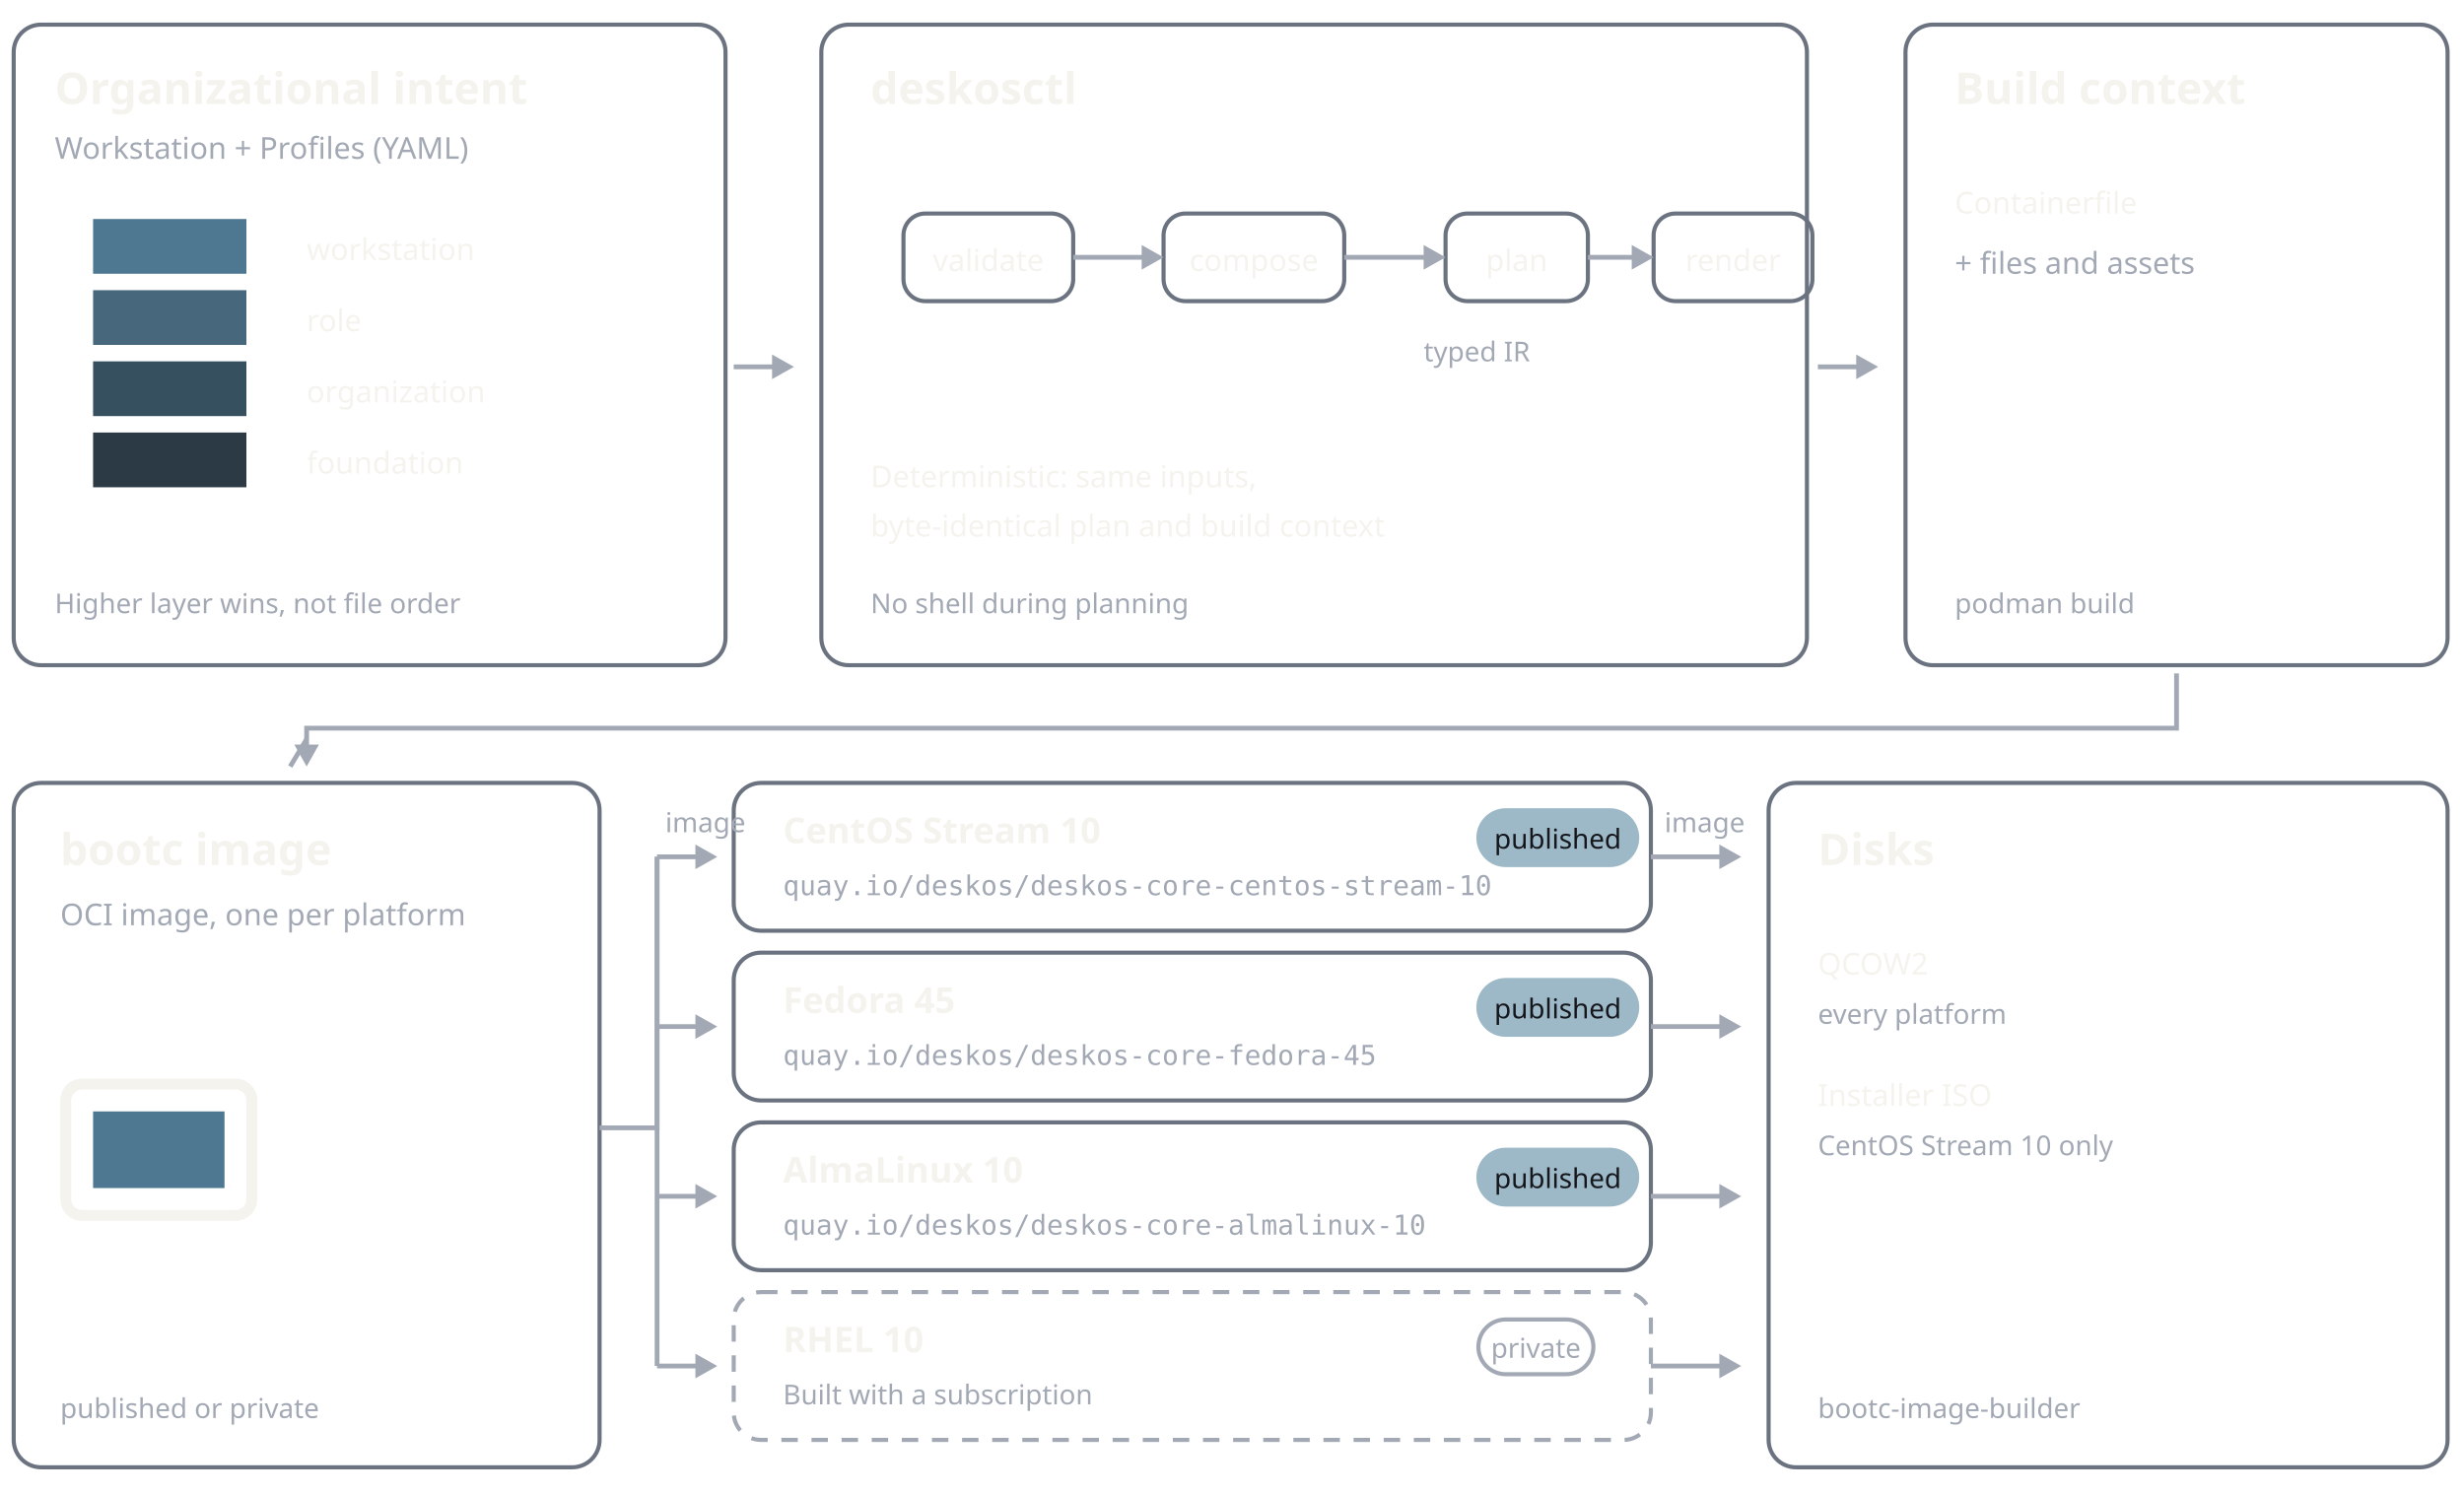
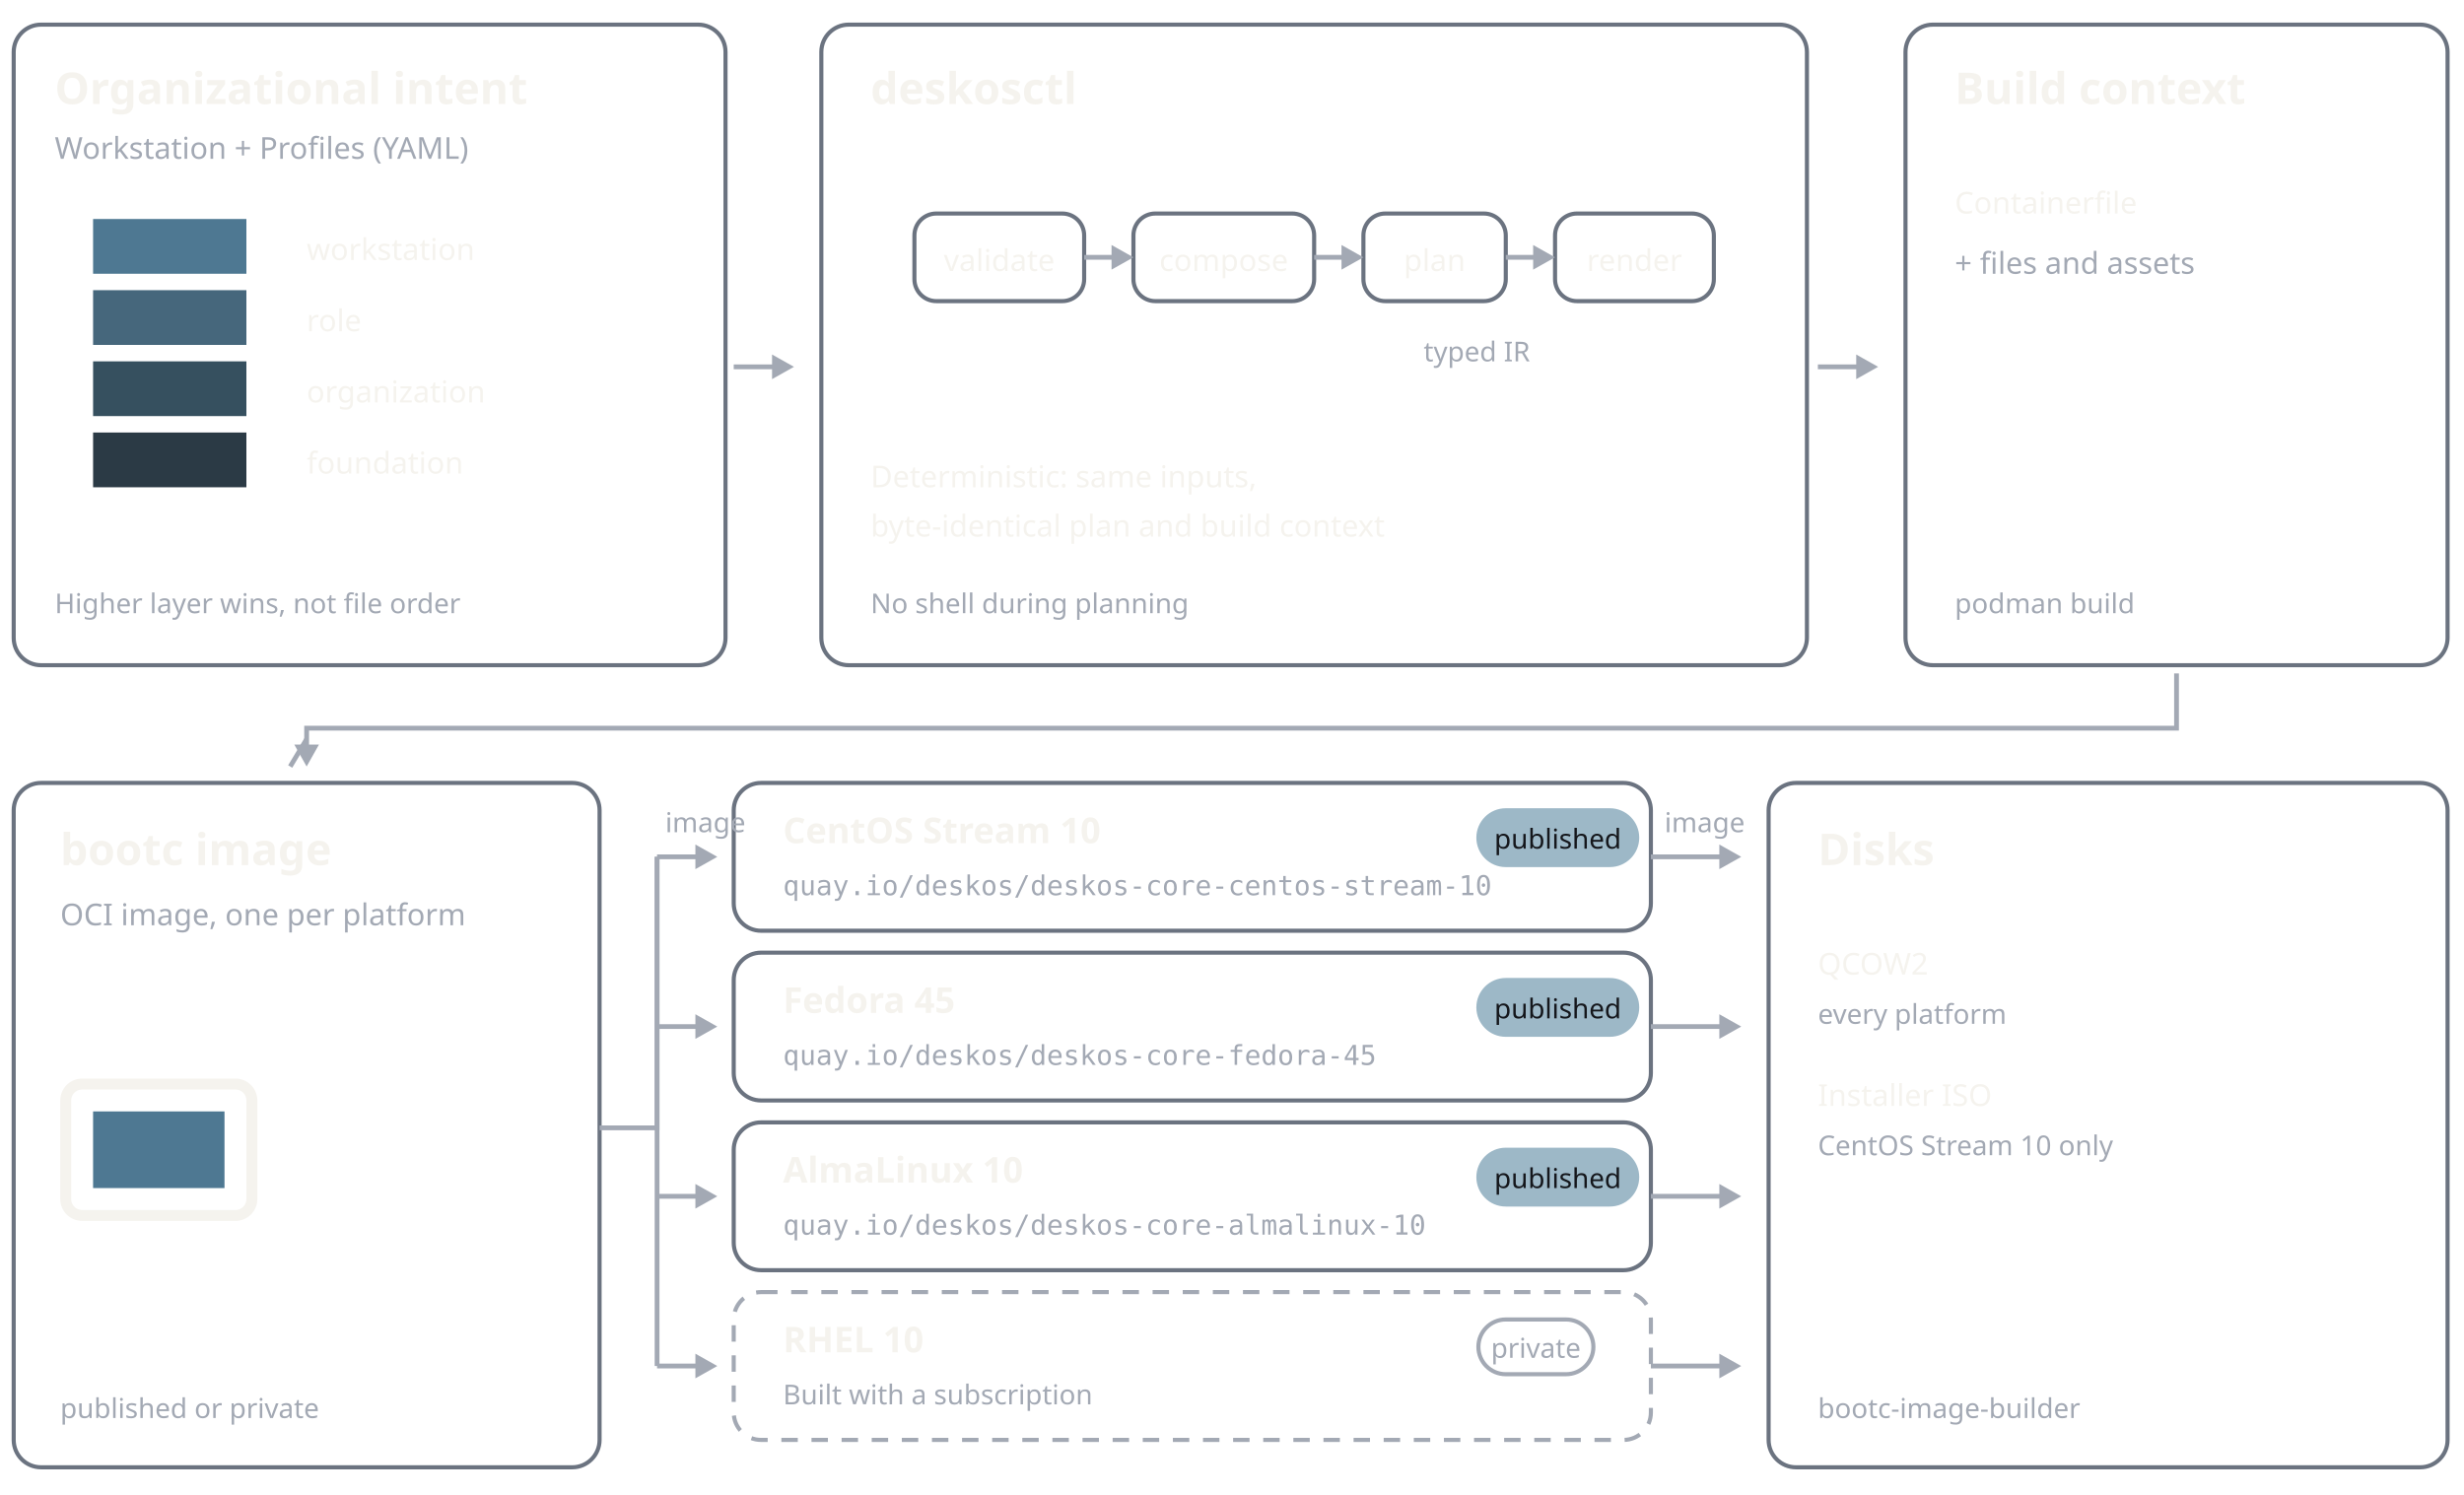
<svg xmlns="http://www.w3.org/2000/svg" viewBox="0 0 900 546" width="900" height="546" role="img" aria-labelledby="t d">
  <rect x="5" y="9" width="260" height="234" rx="10" fill="none" stroke="#6B7380" stroke-width="1.5" />
  <text x="20" y="38" font-family="Manrope, ui-sans-serif, system-ui, sans-serif" font-size="16" font-weight="bold" fill="#F5F3EE" text-anchor="start">Organizational intent</text>
  <text x="20" y="58" font-family="Manrope, ui-sans-serif, system-ui, sans-serif" font-size="11" font-weight="normal" fill="#A3A9B4" text-anchor="start">Workstation + Profiles (YAML)</text>
  <rect x="34" y="80" width="56" height="20" fill="#4E7892" />
  <text x="112" y="95" font-family="Manrope, ui-sans-serif, system-ui, sans-serif" font-size="11" font-weight="normal" fill="#F5F3EE" text-anchor="start">workstation</text>
  <rect x="34" y="106" width="56" height="20" fill="#46677C" />
  <text x="112" y="121" font-family="Manrope, ui-sans-serif, system-ui, sans-serif" font-size="11" font-weight="normal" fill="#F5F3EE" text-anchor="start">role</text>
  <rect x="34" y="132" width="56" height="20" fill="#36505F" />
  <text x="112" y="147" font-family="Manrope, ui-sans-serif, system-ui, sans-serif" font-size="11" font-weight="normal" fill="#F5F3EE" text-anchor="start">organization</text>
  <rect x="34" y="158" width="56" height="20" fill="#2B3A45" />
  <text x="112" y="173" font-family="Manrope, ui-sans-serif, system-ui, sans-serif" font-size="11" font-weight="normal" fill="#F5F3EE" text-anchor="start">foundation</text>
  <text x="20" y="224" font-family="Manrope, ui-sans-serif, system-ui, sans-serif" font-size="10" font-weight="normal" fill="#A3A9B4" text-anchor="start">Higher layer wins, not file order</text>
  <rect x="300" y="9" width="360" height="234" rx="10" fill="none" stroke="#6B7380" stroke-width="1.5" />
  <text x="318" y="38" font-family="Manrope, ui-sans-serif, system-ui, sans-serif" font-size="16" font-weight="bold" fill="#F5F3EE" text-anchor="start">deskosctl</text>
-   <rect x="330" y="78" width="62" height="32" rx="8" fill="none" stroke="#6B7380" stroke-width="1.5" />
-   <text x="361.0" y="99" font-family="Manrope, ui-sans-serif, system-ui, sans-serif" font-size="11" font-weight="normal" fill="#F5F3EE" text-anchor="middle">validate</text>
-   <rect x="425" y="78" width="66" height="32" rx="8" fill="none" stroke="#6B7380" stroke-width="1.5" />
-   <text x="458.0" y="99" font-family="Manrope, ui-sans-serif, system-ui, sans-serif" font-size="11" font-weight="normal" fill="#F5F3EE" text-anchor="middle">compose</text>
-   <rect x="528" y="78" width="52" height="32" rx="8" fill="none" stroke="#6B7380" stroke-width="1.5" />
-   <text x="554.0" y="99" font-family="Manrope, ui-sans-serif, system-ui, sans-serif" font-size="11" font-weight="normal" fill="#F5F3EE" text-anchor="middle">plan</text>
-   <rect x="604" y="78" width="58" height="32" rx="8" fill="none" stroke="#6B7380" stroke-width="1.5" />
-   <text x="633.0" y="99" font-family="Manrope, ui-sans-serif, system-ui, sans-serif" font-size="11" font-weight="normal" fill="#F5F3EE" text-anchor="middle">render</text>
-   <path d="M392 94L419 94" fill="none" stroke="#A3A9B4" stroke-width="1.75" stroke-linejoin="round" />
-   <path d="M425 94L417 89.5L417 98.5Z" fill="#A3A9B4" />
-   <path d="M491 94L522 94" fill="none" stroke="#A3A9B4" stroke-width="1.75" stroke-linejoin="round" />
-   <path d="M528 94L520 89.5L520 98.5Z" fill="#A3A9B4" />
-   <path d="M580 94L598 94" fill="none" stroke="#A3A9B4" stroke-width="1.75" stroke-linejoin="round" />
-   <path d="M604 94L596 89.5L596 98.5Z" fill="#A3A9B4" />
+   <rect x="334" y="78" width="62" height="32" rx="8" fill="none" stroke="#6B7380" stroke-width="1.5" />
+   <text x="365.0" y="99" font-family="Manrope, ui-sans-serif, system-ui, sans-serif" font-size="11" font-weight="normal" fill="#F5F3EE" text-anchor="middle">validate</text>
+   <rect x="414" y="78" width="66" height="32" rx="8" fill="none" stroke="#6B7380" stroke-width="1.5" />
+   <text x="447.0" y="99" font-family="Manrope, ui-sans-serif, system-ui, sans-serif" font-size="11" font-weight="normal" fill="#F5F3EE" text-anchor="middle">compose</text>
+   <rect x="498" y="78" width="52" height="32" rx="8" fill="none" stroke="#6B7380" stroke-width="1.5" />
+   <text x="524.0" y="99" font-family="Manrope, ui-sans-serif, system-ui, sans-serif" font-size="11" font-weight="normal" fill="#F5F3EE" text-anchor="middle">plan</text>
+   <rect x="568" y="78" width="58" height="32" rx="8" fill="none" stroke="#6B7380" stroke-width="1.5" />
+   <text x="597.0" y="99" font-family="Manrope, ui-sans-serif, system-ui, sans-serif" font-size="11" font-weight="normal" fill="#F5F3EE" text-anchor="middle">render</text>
+   <path d="M396 94L408 94" fill="none" stroke="#A3A9B4" stroke-width="1.75" stroke-linejoin="round" />
+   <path d="M414 94L406 89.5L406 98.5Z" fill="#A3A9B4" />
+   <path d="M480 94L492 94" fill="none" stroke="#A3A9B4" stroke-width="1.75" stroke-linejoin="round" />
+   <path d="M498 94L490 89.5L490 98.5Z" fill="#A3A9B4" />
+   <path d="M550 94L562 94" fill="none" stroke="#A3A9B4" stroke-width="1.75" stroke-linejoin="round" />
+   <path d="M568 94L560 89.5L560 98.5Z" fill="#A3A9B4" />
  <text x="520" y="132" font-family="Manrope, ui-sans-serif, system-ui, sans-serif" font-size="10" font-weight="normal" fill="#A3A9B4" text-anchor="start">typed IR</text>
  <text x="318" y="178" font-family="Manrope, ui-sans-serif, system-ui, sans-serif" font-size="11" font-weight="normal" fill="#F5F3EE" text-anchor="start">Deterministic: same inputs,</text>
  <text x="318" y="196" font-family="Manrope, ui-sans-serif, system-ui, sans-serif" font-size="11" font-weight="normal" fill="#F5F3EE" text-anchor="start">byte-identical plan and build context</text>
  <text x="318" y="224" font-family="Manrope, ui-sans-serif, system-ui, sans-serif" font-size="10" font-weight="normal" fill="#A3A9B4" text-anchor="start">No shell during planning</text>
  <rect x="696" y="9" width="198" height="234" rx="10" fill="none" stroke="#6B7380" stroke-width="1.5" />
  <text x="714" y="38" font-family="Manrope, ui-sans-serif, system-ui, sans-serif" font-size="16" font-weight="bold" fill="#F5F3EE" text-anchor="start">Build context</text>
  <text x="714" y="78" font-family="Manrope, ui-sans-serif, system-ui, sans-serif" font-size="11" font-weight="normal" fill="#F5F3EE" text-anchor="start">Containerfile</text>
  <text x="714" y="100" font-family="Manrope, ui-sans-serif, system-ui, sans-serif" font-size="11" font-weight="normal" fill="#A3A9B4" text-anchor="start">+ files and assets</text>
  <text x="714" y="224" font-family="Manrope, ui-sans-serif, system-ui, sans-serif" font-size="10" font-weight="normal" fill="#A3A9B4" text-anchor="start">podman build</text>
  <path d="M268 134L284 134" fill="none" stroke="#A3A9B4" stroke-width="1.75" stroke-linejoin="round" />
  <path d="M290 134L282 129.5L282 138.5Z" fill="#A3A9B4" />
  <path d="M664 134L680 134" fill="none" stroke="#A3A9B4" stroke-width="1.75" stroke-linejoin="round" />
  <path d="M686 134L678 129.5L678 138.5Z" fill="#A3A9B4" />
  <path d="M795 246V266H112V276" fill="none" stroke="#A3A9B4" stroke-width="1.75" />
  <path d="M112 270L106 280" fill="none" stroke="#A3A9B4" stroke-width="1.75" stroke-linejoin="round" />
  <path d="M112 280L107.5 272L116.5 272Z" fill="#A3A9B4" />
  <rect x="5" y="286" width="214" height="250" rx="10" fill="none" stroke="#6B7380" stroke-width="1.5" />
  <text x="22" y="316" font-family="Manrope, ui-sans-serif, system-ui, sans-serif" font-size="16" font-weight="bold" fill="#F5F3EE" text-anchor="start">bootc image</text>
  <text x="22" y="338" font-family="Manrope, ui-sans-serif, system-ui, sans-serif" font-size="11" font-weight="normal" fill="#A3A9B4" text-anchor="start">OCI image, one per platform</text>
  <rect x="24" y="396" width="68" height="48" rx="6" fill="none" stroke="#F5F3EE" stroke-width="4" />
  <rect x="34" y="406" width="48" height="28" fill="#4E7892" />
  <text x="22" y="518" font-family="Manrope, ui-sans-serif, system-ui, sans-serif" font-size="10" font-weight="normal" fill="#A3A9B4" text-anchor="start">published or private</text>
  <rect x="268" y="286" width="335" height="54" rx="10" fill="none" stroke="#6B7380" stroke-width="1.5" />
  <text x="286" y="308" font-family="Manrope, ui-sans-serif, system-ui, sans-serif" font-size="13" font-weight="bold" fill="#F5F3EE" text-anchor="start">CentOS Stream 10</text>
  <text x="286" y="327" font-family="ui-monospace, SFMono-Regular, Menlo, monospace" font-size="10" font-weight="normal" fill="#A3A9B4" text-anchor="start">quay.io/deskos/deskos-core-centos-stream-10</text>
  <rect x="540" y="296" width="58" height="20" rx="10" fill="#9DB8C7" stroke="#9DB8C7" stroke-width="1.5" />
  <text x="569.0" y="310" font-family="Manrope, ui-sans-serif, system-ui, sans-serif" font-size="10" font-weight="normal" fill="#15171C" text-anchor="middle">published</text>
  <rect x="268" y="348" width="335" height="54" rx="10" fill="none" stroke="#6B7380" stroke-width="1.5" />
  <text x="286" y="370" font-family="Manrope, ui-sans-serif, system-ui, sans-serif" font-size="13" font-weight="bold" fill="#F5F3EE" text-anchor="start">Fedora 45</text>
  <text x="286" y="389" font-family="ui-monospace, SFMono-Regular, Menlo, monospace" font-size="10" font-weight="normal" fill="#A3A9B4" text-anchor="start">quay.io/deskos/deskos-core-fedora-45</text>
  <rect x="540" y="358" width="58" height="20" rx="10" fill="#9DB8C7" stroke="#9DB8C7" stroke-width="1.5" />
  <text x="569.0" y="372" font-family="Manrope, ui-sans-serif, system-ui, sans-serif" font-size="10" font-weight="normal" fill="#15171C" text-anchor="middle">published</text>
  <rect x="268" y="410" width="335" height="54" rx="10" fill="none" stroke="#6B7380" stroke-width="1.5" />
  <text x="286" y="432" font-family="Manrope, ui-sans-serif, system-ui, sans-serif" font-size="13" font-weight="bold" fill="#F5F3EE" text-anchor="start">AlmaLinux 10</text>
  <text x="286" y="451" font-family="ui-monospace, SFMono-Regular, Menlo, monospace" font-size="10" font-weight="normal" fill="#A3A9B4" text-anchor="start">quay.io/deskos/deskos-core-almalinux-10</text>
  <rect x="540" y="420" width="58" height="20" rx="10" fill="#9DB8C7" stroke="#9DB8C7" stroke-width="1.5" />
  <text x="569.0" y="434" font-family="Manrope, ui-sans-serif, system-ui, sans-serif" font-size="10" font-weight="normal" fill="#15171C" text-anchor="middle">published</text>
  <rect x="268" y="472" width="335" height="54" rx="10" fill="none" stroke="#A3A9B4" stroke-width="1.5" stroke-dasharray="6 5" />
  <text x="286" y="494" font-family="Manrope, ui-sans-serif, system-ui, sans-serif" font-size="13" font-weight="bold" fill="#F5F3EE" text-anchor="start">RHEL 10</text>
  <text x="286" y="513" font-family="Manrope, ui-sans-serif, system-ui, sans-serif" font-size="10" font-weight="normal" fill="#A3A9B4" text-anchor="start">Built with a subscription</text>
  <rect x="540" y="482" width="42" height="20" rx="10" fill="none" stroke="#A3A9B4" stroke-width="1.5" />
  <text x="561.0" y="496" font-family="Manrope, ui-sans-serif, system-ui, sans-serif" font-size="10" font-weight="normal" fill="#A3A9B4" text-anchor="middle">private</text>
  <path d="M219 412H240V313" fill="none" stroke="#A3A9B4" stroke-width="1.75" />
  <path d="M240 313V499" fill="none" stroke="#A3A9B4" stroke-width="1.75" />
  <path d="M240 313L256 313" fill="none" stroke="#A3A9B4" stroke-width="1.75" stroke-linejoin="round" />
  <path d="M262 313L254 308.5L254 317.5Z" fill="#A3A9B4" />
  <path d="M240 375L256 375" fill="none" stroke="#A3A9B4" stroke-width="1.75" stroke-linejoin="round" />
  <path d="M262 375L254 370.5L254 379.5Z" fill="#A3A9B4" />
  <path d="M240 437L256 437" fill="none" stroke="#A3A9B4" stroke-width="1.75" stroke-linejoin="round" />
  <path d="M262 437L254 432.5L254 441.5Z" fill="#A3A9B4" />
  <path d="M240 499L256 499" fill="none" stroke="#A3A9B4" stroke-width="1.75" stroke-linejoin="round" />
  <path d="M262 499L254 494.5L254 503.5Z" fill="#A3A9B4" />
  <text x="243" y="304" font-family="Manrope, ui-sans-serif, system-ui, sans-serif" font-size="10" font-weight="normal" fill="#A3A9B4" text-anchor="start">image</text>
  <path d="M603 313L630 313" fill="none" stroke="#A3A9B4" stroke-width="1.75" stroke-linejoin="round" />
  <path d="M636 313L628 308.5L628 317.5Z" fill="#A3A9B4" />
  <path d="M603 375L630 375" fill="none" stroke="#A3A9B4" stroke-width="1.75" stroke-linejoin="round" />
  <path d="M636 375L628 370.5L628 379.5Z" fill="#A3A9B4" />
  <path d="M603 437L630 437" fill="none" stroke="#A3A9B4" stroke-width="1.75" stroke-linejoin="round" />
  <path d="M636 437L628 432.5L628 441.5Z" fill="#A3A9B4" />
  <path d="M603 499L630 499" fill="none" stroke="#A3A9B4" stroke-width="1.75" stroke-linejoin="round" />
  <path d="M636 499L628 494.5L628 503.5Z" fill="#A3A9B4" />
  <text x="608" y="304" font-family="Manrope, ui-sans-serif, system-ui, sans-serif" font-size="10" font-weight="normal" fill="#A3A9B4" text-anchor="start">image</text>
  <rect x="646" y="286" width="248" height="250" rx="10" fill="none" stroke="#6B7380" stroke-width="1.5" />
  <text x="664" y="316" font-family="Manrope, ui-sans-serif, system-ui, sans-serif" font-size="16" font-weight="bold" fill="#F5F3EE" text-anchor="start">Disks</text>
  <text x="664" y="356" font-family="Manrope, ui-sans-serif, system-ui, sans-serif" font-size="11" font-weight="normal" fill="#F5F3EE" text-anchor="start">QCOW2</text>
  <text x="664" y="374" font-family="Manrope, ui-sans-serif, system-ui, sans-serif" font-size="10" font-weight="normal" fill="#A3A9B4" text-anchor="start">every platform</text>
  <text x="664" y="404" font-family="Manrope, ui-sans-serif, system-ui, sans-serif" font-size="11" font-weight="normal" fill="#F5F3EE" text-anchor="start">Installer ISO</text>
  <text x="664" y="422" font-family="Manrope, ui-sans-serif, system-ui, sans-serif" font-size="10" font-weight="normal" fill="#A3A9B4" text-anchor="start">CentOS Stream 10 only</text>
  <text x="664" y="518" font-family="Manrope, ui-sans-serif, system-ui, sans-serif" font-size="10" font-weight="normal" fill="#A3A9B4" text-anchor="start">bootc-image-builder</text>
</svg>
